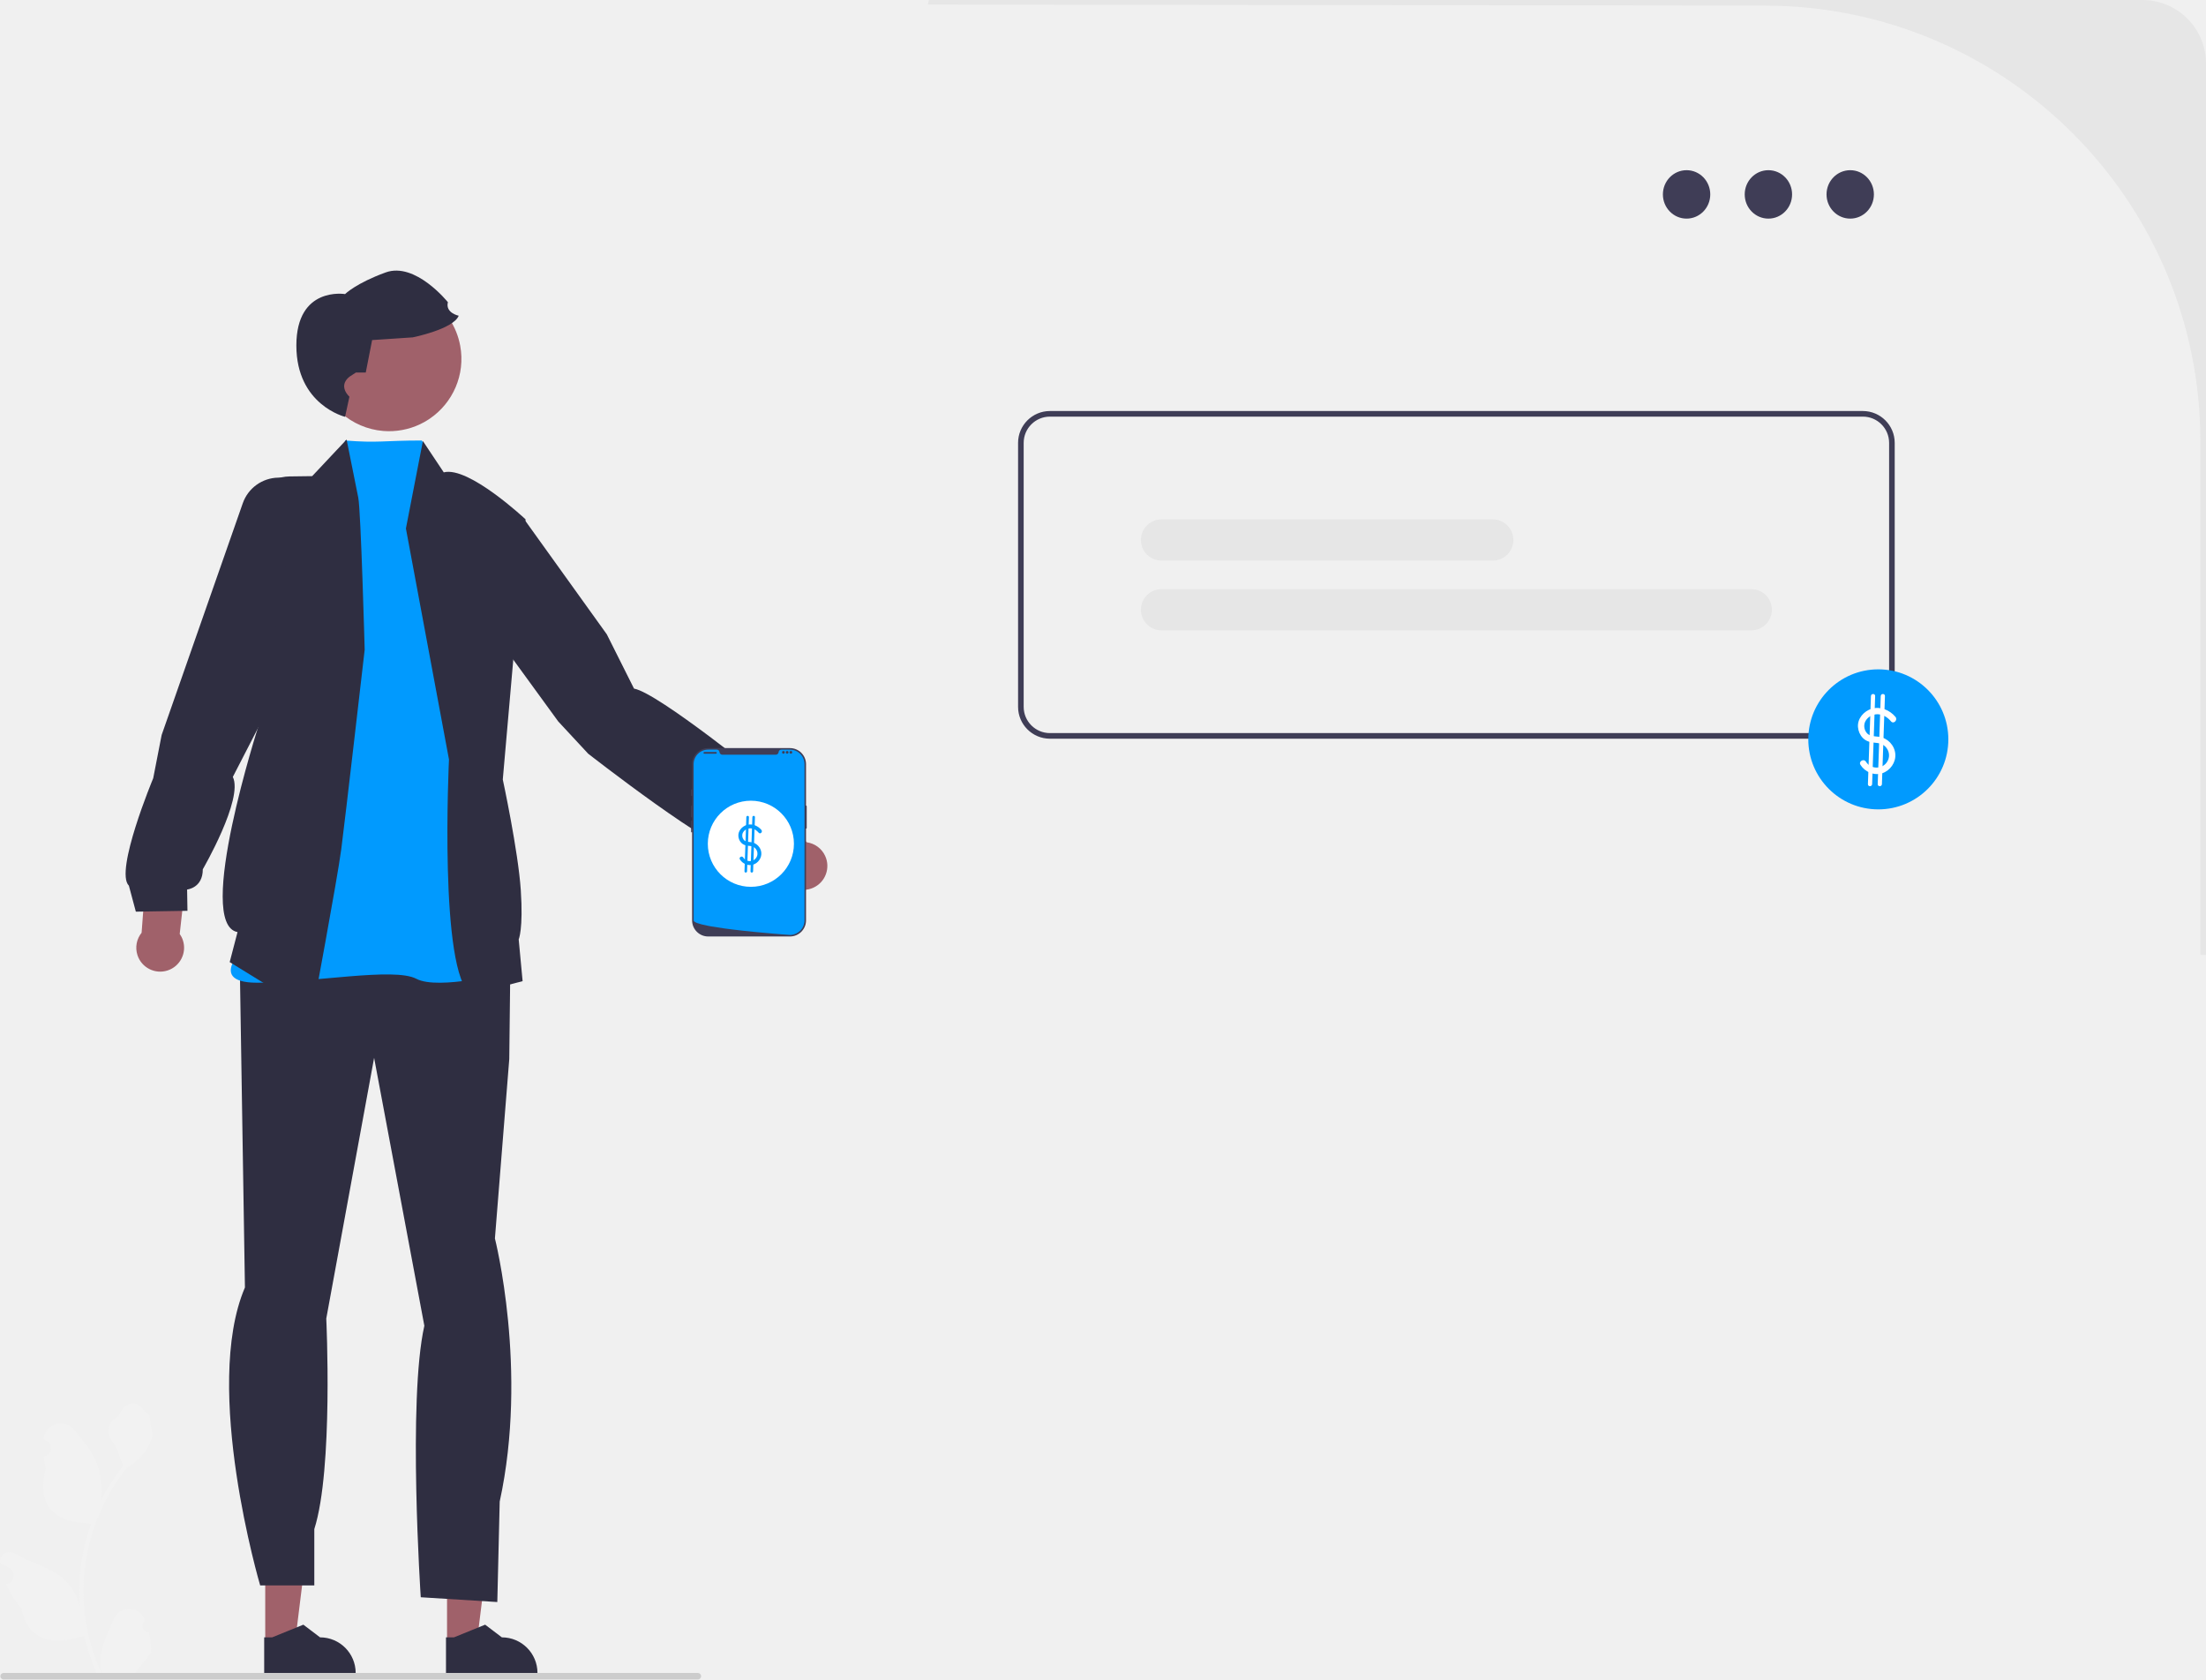
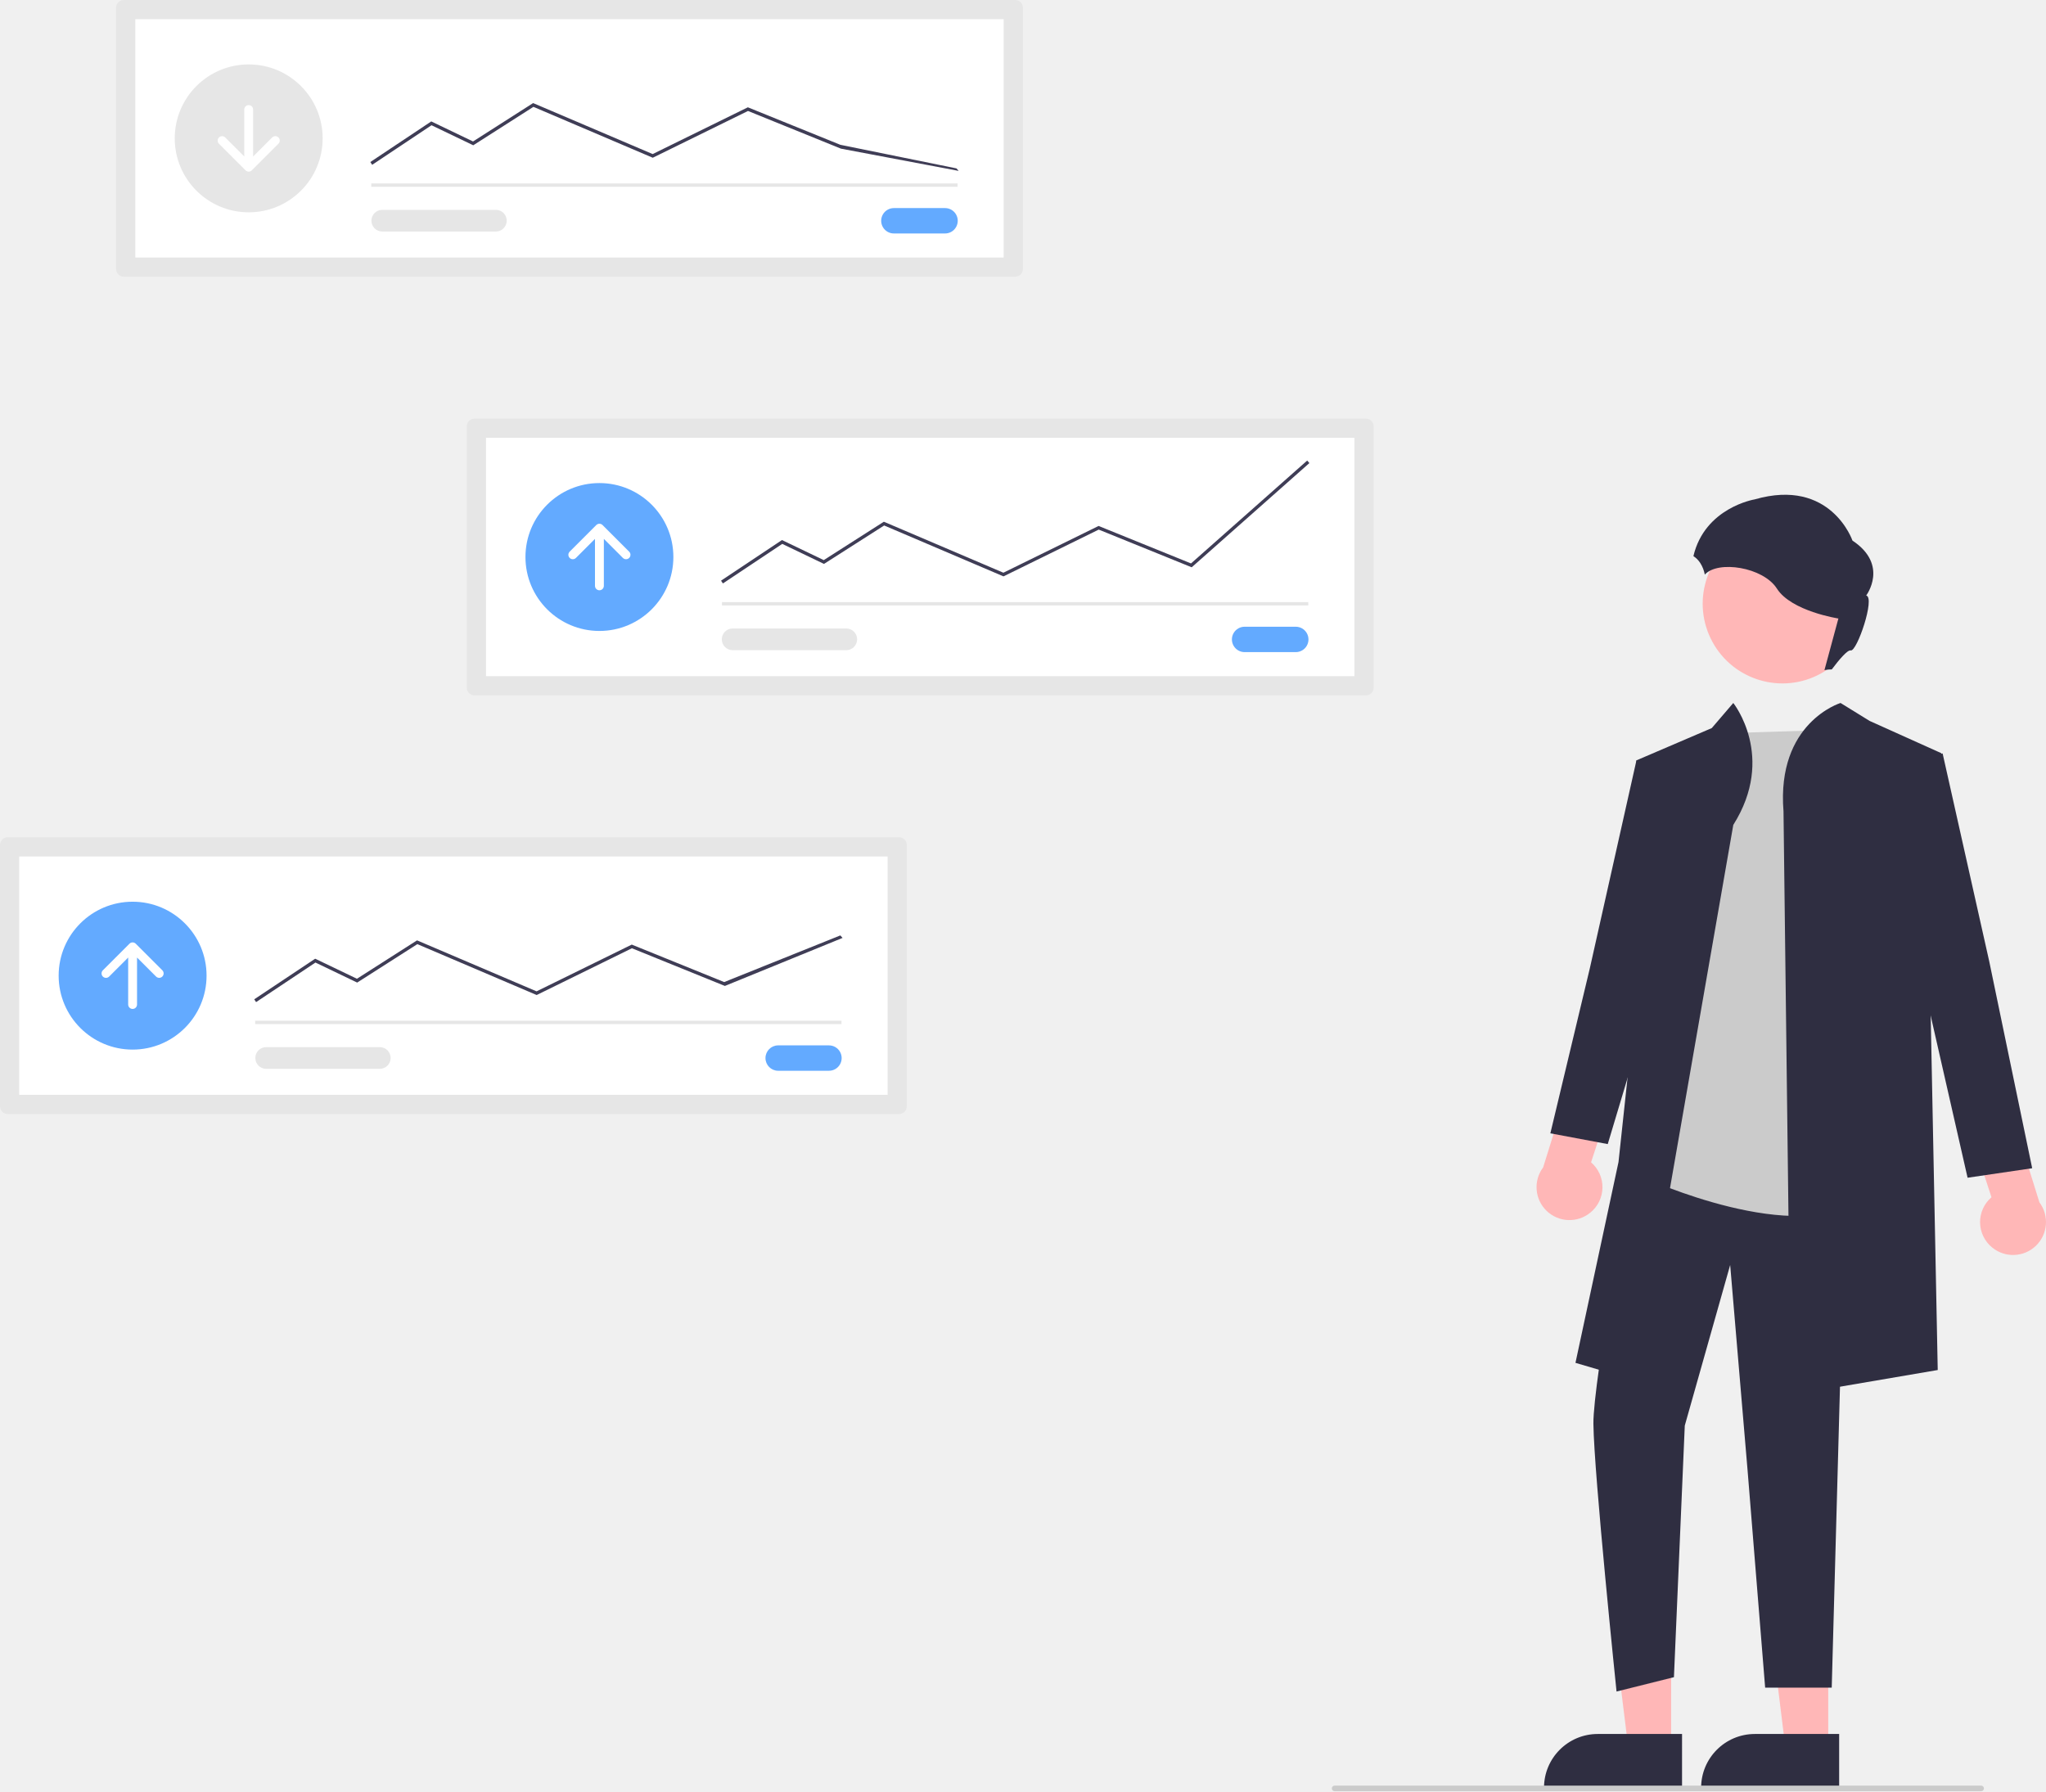
- <svg xmlns="http://www.w3.org/2000/svg" width="804.906" height="612.823" viewBox="0 0 804.906 612.823">
-   <g>
-     <path d="M338.914,0l-.372,1.672,305.229,.372c87.864,0,159.091,71.227,159.091,159.091v187.337h2.044V23.187C804.906,10.381,794.525,0,781.719,0H338.914Z" fill="#e6e6e6" />
-     <ellipse cx="675.091" cy="70.936" rx="8.642" ry="8.835" fill="#3f3d56" />
-     <ellipse cx="645.238" cy="70.936" rx="8.642" ry="8.835" fill="#3f3d56" />
-     <ellipse cx="615.384" cy="70.936" rx="8.642" ry="8.835" fill="#3f3d56" />
-     <g>
-       <path d="M544.666,204.554h-120.865c-4.146,0-7.52-3.374-7.52-7.52s3.374-7.52,7.52-7.52h120.865c4.146,0,7.52,3.374,7.52,7.52s-3.374,7.52-7.52,7.52Z" fill="#e6e6e6" />
-       <path d="M638.99,230.006h-215.189c-4.146,0-7.52-3.374-7.52-7.52s3.374-7.52,7.52-7.52h215.189c4.146,0,7.52,3.374,7.52,7.52s-3.374,7.52-7.52,7.52Z" fill="#e6e6e6" />
-     </g>
-     <path d="M679.711,269.542H383.081c-6.404,0-11.614-5.21-11.614-11.614v-96.335c0-6.404,5.21-11.614,11.614-11.614h296.63c6.404,0,11.614,5.21,11.614,11.614v96.335c0,6.404-5.21,11.614-11.614,11.614Zm-296.63-117.52c-5.277,0-9.57,4.293-9.57,9.57v96.335c0,5.277,4.293,9.57,9.57,9.57h296.63c5.277,0,9.57-4.293,9.57-9.57v-96.335c0-5.277-4.293-9.57-9.57-9.57H383.081Z" fill="#3f3d56" />
-     <g>
-       <circle cx="685.343" cy="269.785" r="25.548" fill="#019afe" />
-       <path d="M691.602,261.591c-2.044-2.465-5.455-3.92-8.625-2.993-2.903,.849-5.32,3.598-5.049,6.735,.126,1.456,.719,2.855,1.739,3.912,1.152,1.194,2.62,1.606,4.231,1.742,1.719,.145,3.194,.401,4.338,1.817,.995,1.232,1.306,2.865,.736,4.355-1.355,3.539-6.149,3.952-8.153,.769-.787-1.249-2.777-.097-1.985,1.161,1.634,2.595,4.956,4.024,7.942,3.053,2.904-.944,5.037-3.955,4.767-7.035-.28-3.198-2.827-5.834-5.991-6.267-1.667-.228-3.411-.046-4.538-1.537-.881-1.166-1.07-2.777-.404-4.084,.813-1.594,2.581-2.596,4.351-2.6,2.009-.004,3.765,1.091,5.015,2.599,.945,1.14,2.564-.494,1.626-1.626h0Z" fill="#fff" />
-       <path d="M682.655,253.977l-1.105,32.158c-.034,.987,1.499,.985,1.533,0l1.105-32.158c.034-.987-1.499-.985-1.533,0h0Z" fill="#fff" />
-       <path d="M686.23,253.977l-1.105,32.158c-.034,.987,1.499,.985,1.533,0l1.105-32.158c.034-.987-1.499-.985-1.533,0h0Z" fill="#fff" />
-     </g>
-   </g>
-   <g>
-     <g>
-       <polygon points="96.777 599.545 107.631 599.544 112.795 557.676 96.775 557.677 96.777 599.545" fill="#a0616a" />
-       <path d="M96.395,610.869l33.379-.001v-.422c-0-7.175-5.817-12.992-12.992-12.992h-.001l-6.097-4.626-11.376,4.626-2.914,0,.001,13.415Z" fill="#2f2e41" />
-     </g>
-     <g>
-       <polygon points="163.112 599.545 173.966 599.544 179.13 557.676 163.109 557.677 163.112 599.545" fill="#a0616a" />
-       <path d="M162.729,610.869l33.379-.001v-.422c-0-7.175-5.817-12.992-12.992-12.992h-.001l-6.097-4.626-11.376,4.626-2.914,0,.001,13.415Z" fill="#2f2e41" />
-     </g>
-     <path d="M87.188,333.194l99.265-2.76-.636,56.002-5.237,65.462s12.22,48.005,1.746,96.011l-.873,36.659-27.93-1.746s-4.801-72.008,1.309-99.066l-18.329-97.757-17.457,95.138s2.618,54.988-4.364,76.809v20.566h-19.749s-21.274-72.063-5.563-108.722l-2.182-136.597Z" fill="#2f2e41" />
-     <path d="M158.585,170.457s-2.679-6.721-4.679-9.721c-14,0-15.779,.962-28,0l-33.924,182.131s-18.65,15.717,1.829,15.717,50.008-5.715,58.105-1.429,33.815-2.381,33.815-2.381l-27.147-184.317Z" fill="#019afe" />
-     <path d="M126.465,160.375l-12.559,13.361-8.294,.11c-7.671,.101-13.819,6.38-13.76,14.052l2.601,76.537s-23.503,72.811-7.786,75.669l-2.858,10.954,30.149,18.575s9.144-48.912,10.573-59.866,8.53-72.687,8.53-72.687c0,0-1.386-50.783-2.338-55.487l-4.258-21.217Z" fill="#2f2e41" />
-     <path d="M154.299,160.932l-6.192,31.91,15.717,84.3s-3.81,78.108,8.097,85.729l18.764-4.858-1.429-15.241s1.715-3.715,.763-18.003c-.953-14.288-6.566-40.334-6.566-40.334l8.313-94.927s-20.798-19.527-29.848-17.146l-7.62-11.43Z" fill="#2f2e41" />
-     <g>
-       <path d="M51.667,340.345l1.937-25.983,14.997-.965-3.025,27.398c.485,.688,.879,1.457,1.156,2.299,1.506,4.575-.983,9.505-5.558,11.01-4.575,1.506-9.505-.983-11.01-5.558-.96-2.918-.291-5.976,1.503-8.202Z" fill="#a0616a" />
-       <path d="M109.417,174.158l-7.901,.131c-5.84,.097-11.001,3.823-12.931,9.335l-29.607,84.572-3.073,15.77s-14.203,34.055-8.878,39.207l2.539,9.485,18.833-.312-.129-7.771s5.751-.54,5.723-7.386c0,0,14.904-25.671,10.96-33.703l10.153-19.698,14.309-89.629Z" fill="#2f2e41" />
-     </g>
-     <g>
-       <path d="M294.395,307.348l-19.112-17.708-11.639,9.507,20.873,18.003c.114,.834,.349,1.666,.719,2.47,2.013,4.376,7.192,6.291,11.568,4.278,4.376-2.013,6.291-7.192,4.278-11.568-1.284-2.791-3.856-4.574-6.686-4.982Z" fill="#a0616a" />
-       <path d="M179.693,180.077l-9.586,37.031,33.572,46.137,10.931,11.775s47.077,36.779,54.377,35.512l9.159,3.538,10.845-15.4-6.355-4.475s2.952-4.964-2.595-8.976c0,0-39.889-32.405-48.703-33.952l-9.932-19.81-30.35-42.279-11.361-9.101Z" fill="#2f2e41" />
-     </g>
-     <path d="M156.851,152.737c-.131,.105-.253,.184-.385,.262-1.014,.673-2.072,1.276-3.182,1.792-.018,.018-.044,.026-.07,.035-2.002,.944-4.161,1.652-6.442,2.072-2.334,.428-4.65,.542-6.905,.358-11.617-.918-21.616-9.51-23.836-21.511-.743-4.003-.533-7.954,.454-11.634,2.561-9.51,10.367-17.185,20.698-19.099,14.326-2.648,28.084,6.818,30.733,21.144,1.958,10.594-2.71,20.882-11.066,26.581Z" fill="#a0616a" />
-     <path d="M125.907,152.093l1.591-7.349s-4.332-3.77,0-7.276l2.357-1.531h3.599l2.324-11.848,14.809-.987s14.809-2.962,16.784-7.898c0,0-4.936-.987-3.949-4.936,0,0-11.848-14.809-22.708-10.86-10.86,3.949-14.809,7.898-14.809,7.898,0,0-17.771-2.962-17.771,18.759s17.772,26.03,17.772,26.03Z" fill="#2f2e41" />
-     <g>
-       <path d="M288.231,341.713h-29.836c-3.235,0-5.866-2.632-5.866-5.866v-57.011c0-3.235,2.632-5.866,5.866-5.866h29.836c3.235,0,5.866,2.632,5.866,5.866v57.011c0,3.235-2.632,5.866-5.866,5.866Z" fill="#3f3d56" />
-       <path d="M294.097,293.94c-.137,0-.248,.111-.248,.248v7.941c0,.137,.111,.248,.248,.248s.248-.111,.248-.248v-7.941c0-.137-.111-.248-.248-.248Z" fill="#3f3d56" />
-       <path d="M293.539,278.836v57.01c0,2.816-2.191,5.119-4.962,5.297h-.001c-.041,.002-.082,.005-.124,.006-.073,.004-.146,.005-.221,.005,0,0-.273-.02-.772-.057-.504-.037-1.237-.093-2.152-.166-.274-.021-.563-.045-.869-.069-.608-.05-1.276-.104-1.992-.166-.285-.024-.581-.05-.882-.076-1.541-.133-3.267-.288-5.088-.464-.308-.029-.618-.058-.931-.089-.082-.009-.165-.016-.248-.025-1.298-.128-2.632-.266-3.971-.412-.083-.009-.166-.017-.248-.026-2.307-.254-4.622-.531-6.789-.829-1.666-.228-3.245-.469-4.662-.718-.462-.082-.906-.164-1.33-.247-.083-.016-.166-.032-.248-.05-2.999-.601-4.963-1.248-4.963-1.913v-57.01c0-2.932,2.376-5.308,5.308-5.308h3.169c.506,0,.913,.395,.957,.9,.004,.034,.007,.067,.014,.101,.092,.508,.557,.861,1.073,.861h19.409c.516,0,.982-.354,1.073-.861,.006-.034,.01-.067,.014-.101,.043-.505,.45-.9,.957-.9h3.169c2.932,0,5.308,2.376,5.308,5.308Z" fill="#019afe" />
-       <path d="M252.405,287.984c-.137,0-.248,.111-.248,.248v1.985c0,.137,.111,.248,.248,.248s.248-.111,.248-.248v-1.985c0-.137-.111-.248-.248-.248Z" fill="#3f3d56" />
-       <path d="M252.405,293.94c-.137,0-.248,.111-.248,.248v3.847c0,.137,.111,.248,.248,.248s.248-.111,.248-.248v-3.847c0-.137-.111-.248-.248-.248Z" fill="#3f3d56" />
-       <path d="M252.405,299.399c-.137,0-.248,.111-.248,.248v3.847c0,.137,.111,.248,.248,.248s.248-.111,.248-.248v-3.847c0-.137-.111-.248-.248-.248Z" fill="#3f3d56" />
-       <rect x="256.686" y="274.396" width="4.839" height=".62" rx=".31" ry=".31" fill="#3f3d56" />
-       <circle cx="285.846" cy="274.52" r=".496" fill="#3f3d56" />
-       <circle cx="287.211" cy="274.52" r=".496" fill="#3f3d56" />
-       <circle cx="288.576" cy="274.52" r=".496" fill="#3f3d56" />
-     </g>
-     <g>
-       <circle cx="273.973" cy="307.882" r="15.711" fill="#fff" />
-       <path d="M277.822,302.843c-1.257-1.516-3.355-2.41-5.304-1.841-1.785,.522-3.271,2.213-3.105,4.142,.077,.895,.442,1.756,1.069,2.406,.708,.734,1.611,.988,2.602,1.071,1.057,.089,1.964,.246,2.668,1.117,.612,.757,.803,1.762,.453,2.678-.833,2.177-3.781,2.43-5.014,.473-.484-.768-1.708-.059-1.221,.714,1.005,1.596,3.048,2.474,4.884,1.878,1.786-.58,3.098-2.432,2.932-4.326-.172-1.967-1.738-3.588-3.684-3.854-1.025-.14-2.097-.028-2.791-.945-.542-.717-.658-1.708-.249-2.511,.5-.98,1.587-1.597,2.675-1.599,1.236-.002,2.315,.671,3.084,1.598,.581,.701,1.577-.304,1-1h0Z" fill="#019afe" />
-       <path d="M272.32,298.161l-.679,19.776c-.021,.607,.922,.606,.943,0l.679-19.776c.021-.607-.922-.606-.943,0h0Z" fill="#019afe" />
-       <path d="M274.519,298.161l-.679,19.776c-.021,.607,.922,.606,.943,0l.679-19.776c.021-.607-.922-.606-.943,0h0Z" fill="#019afe" />
-     </g>
-   </g>
-   <path d="M54.259,595.49c-2.066,.129-3.208-2.437-1.645-3.933l.155-.618c-.02-.05-.041-.099-.062-.148-2.089-4.982-9.17-4.947-11.241,.042-1.839,4.428-4.179,8.864-4.756,13.546-.258,2.067-.142,4.172,.316,6.2-4.308-9.411-6.575-19.687-6.575-30.021,0-2.597,.142-5.193,.433-7.783,.239-2.119,.568-4.224,.995-6.31,2.306-11.277,7.299-22.018,14.5-30.99,3.462-1.892,6.349-4.851,8.093-8.397,.626-1.279,1.117-2.655,1.35-4.056-.394,.052-1.486-5.949-1.188-6.317-.549-.833-1.532-1.247-2.131-2.06-2.982-4.043-7.091-3.337-9.236,2.157-4.582,2.313-4.627,6.148-1.815,9.837,1.789,2.347,2.035,5.522,3.604,8.035-.162,.207-.329,.407-.491,.614-2.961,3.798-5.522,7.88-7.681,12.169,.61-4.766-.291-10.508-1.826-14.21-1.748-4.217-5.025-7.769-7.91-11.415-3.466-4.379-10.573-2.468-11.184,3.083-.006,.054-.012,.107-.017,.161,.429,.242,.848,.499,1.259,.77,2.339,1.547,1.531,5.174-1.241,5.602l-.063,.01c.155,1.544,.42,3.074,.807,4.579-3.702,14.316,4.29,19.53,15.701,19.764,.252,.129,.497,.258,.749,.381-1.156,3.255-2.08,6.594-2.764,9.979-.614,2.99-1.04,6.013-1.279,9.049-.297,3.83-.271,7.68,.052,11.503l-.019-.136c-.82-4.211-3.107-8.145-6.427-10.87-4.946-4.063-11.933-5.559-17.268-8.824-2.568-1.572-5.859,.459-5.411,3.437l.022,.143c.794,.323,1.569,.698,2.319,1.117,.429,.242,.848,.499,1.259,.77,2.339,1.547,1.531,5.174-1.241,5.602l-.063,.01c-.045,.006-.084,.013-.129,.019,1.363,3.236,3.262,6.239,5.639,8.829,2.315,12.497,12.256,13.683,22.89,10.044h.006c1.163,5.064,2.861,10.011,5.044,14.726h18.02c.065-.2,.123-.407,.181-.607-1.666,.103-3.346,.006-4.986-.297,1.337-1.641,2.674-3.294,4.011-4.935,.032-.032,.058-.065,.084-.097,.678-.84,1.363-1.673,2.041-2.512l0-.001c.042-2.578-.267-5.147-.879-7.64l-.001-0Z" fill="#f2f2f2" />
-   <path d="M255.81,611.633c0,.66-.53,1.19-1.19,1.19H1.33c-.66,0-1.19-.53-1.19-1.19,0-.66,.53-1.19,1.19-1.19H254.62c.66,0,1.19,.53,1.19,1.19Z" fill="#ccc" />
+ <svg xmlns="http://www.w3.org/2000/svg" data-name="Layer 1" width="727.893" height="637.36" viewBox="0 0 727.893 637.36">
+   <path id="a9fff5a8-4449-4722-8691-2681997674a8-130" data-name="fc914514-1042-4f3e-9382-2a2bd3a05a2f" d="M280.079,131.32a2.73,2.73,0,0,0-2.727,2.727v93.012a2.73,2.73,0,0,0,2.727,2.727h317.156a2.73,2.73,0,0,0,2.727-2.727V134.047a2.73,2.73,0,0,0-2.727-2.727Z" transform="translate(-236.0534 -131.32)" fill="#e6e6e6" />
+   <path id="ef08fdaa-4829-440e-93ff-da8e736c3be7-131" data-name="fc60a940-5b5f-47e1-886f-8b9349204f05" d="M284.185,222.953h308.942v-84.8h-308.942Z" transform="translate(-236.0534 -131.32)" fill="#fff" />
+   <path id="f7452840-914d-46a1-ae61-ea1c2fc2d2a5-132" data-name="b37dca77-34e7-4938-924b-74ea49a8e34b" d="M554.131,205.36a4.518,4.518,0,1,0,0,9.035h18.069a4.518,4.518,0,1,0,0-9.035Z" transform="translate(-236.0534 -131.32)" fill="#63aaff" />
+   <rect id="b2c9f911-15af-4e19-9f72-89a224d6cf2b" data-name="a114a1b8-363a-4115-bcea-0275bda15cb1" x="132.077" y="65.278" width="208.588" height="1.189" fill="#e6e6e6" />
+   <circle id="a570d7cb-c53f-47e1-9372-81d6b1f4b9cc" data-name="fd059875-cd6f-429e-81eb-c199f1a3d666" cx="88.476" cy="49.233" r="26.311" fill="#e6e6e6" />
+   <path id="a3321d5c-167e-43b0-8c0e-18df1c8c5ae5-133" data-name="ad693766-5e26-437f-8d3d-58ce33ee9e84" d="M368.462,189.961l-.659-.989,21.675-14.45,14.863,7.135,21.379-13.659.289.123,42.24,18.019,33.867-16.637,32.887,13.333,41.323,8.4.788.89-41.875-7.911-33.077-13.411-33.88,16.642-42.452-18.109-21.408,13.677-14.85-7.128Z" transform="translate(-236.0534 -131.32)" fill="#3f3d56" />
+   <path id="f7b9bcea-10c4-4c80-b4a6-3d8e323f573e-134" data-name="ff424c2d-4733-4249-9b35-4eb43ebe2556" d="M371.993,205.983a3.863,3.863,0,0,0,0,7.725h40.41a3.863,3.863,0,0,0,.124-7.725q-.062-.001-.124,0Z" transform="translate(-236.0534 -131.32)" fill="#e6e6e6" />
+   <path d="M335.113,180.226a1.578,1.578,0,0,0-2.231-0l-0.0 0L326.107,187V170.296a1.578,1.578,0,0,0-3.156,0V187l-6.774-6.774a1.578,1.578,0,0,0-2.237,2.226l.006.006,9.468,9.468a1.578,1.578,0,0,0,2.232,0l9.468-9.468A1.578,1.578,0,0,0,335.113,180.226Z" transform="translate(-236.0534 -131.32)" fill="#fff" />
+   <path id="f7c5b60e-33a7-4042-9d2c-5c8c9116b84c-135" data-name="ebf544e0-cedc-491d-9ace-ce79788cc3b4" d="M404.854,280.283a2.73,2.73,0,0,0-2.727,2.727v93.012a2.73,2.73,0,0,0,2.727,2.727h317.157a2.73,2.73,0,0,0,2.727-2.727V283.01a2.73,2.73,0,0,0-2.727-2.727Z" transform="translate(-236.0534 -131.32)" fill="#e6e6e6" />
+   <path id="a8273e4e-93d2-47bb-9b17-df51a96534af-136" data-name="f05ecdaf-6a8f-49c4-b8a7-f7e5ce9efcf7" d="M408.961,371.916h308.943v-84.8h-308.943Z" transform="translate(-236.0534 -131.32)" fill="#fff" />
+   <path id="a87d1795-16f3-4774-9768-c375c1bdbb9e-137" data-name="a9f7bc9d-00a6-4157-bba1-ffc7ec111a68" d="M678.907,354.325a4.518,4.518,0,1,0,0,9.035H696.975a4.518,4.518,0,1,0,0-9.035H678.907Z" transform="translate(-236.0534 -131.32)" fill="#63aaff" />
+   <rect id="b60d1a48-178f-4eb5-a9a3-9e4316169c72" data-name="a15d3d52-efbb-4636-8d15-228635c5d6e5" x="256.853" y="214.242" width="208.588" height="1.189" fill="#e6e6e6" />
+   <circle id="f066d7d6-19fd-468d-830f-1318b53822b2" data-name="e4ee77d8-efe6-4a2a-a3ed-71b8f3ee957e" cx="213.251" cy="198.197" r="26.311" fill="#63aaff" />
+   <path id="fcead4ff-5625-4c61-90c0-6a9c2def1900-138" data-name="fc1c89ac-2b6e-4831-b128-0ac2ab1fa850" d="M493.236,338.925l-.66-.989,21.675-14.45,14.864,7.135,21.379-13.659.289.123,42.239,18.019,33.868-16.637,32.887,13.332,41.323-36.6.788.89-41.875,37.086-33.077-13.41-33.879,16.642-42.452-18.109-21.408,13.677-14.846-7.125Z" transform="translate(-236.0534 -131.32)" fill="#3f3d56" />
+   <path id="b25442e4-8332-4a87-9c30-01930e0b437c-139" data-name="bd690ac4-3df0-4871-95d5-adaa934b7c24" d="M496.769,354.946a3.863,3.863,0,1,0-.126,7.725h0q.063.001.126,0h40.41a3.863,3.863,0,0,0,0-7.725Z" transform="translate(-236.0534 -131.32)" fill="#e6e6e6" />
+   <path d="M438.721,329.844a1.578,1.578,0,0,0,2.231 0l0-0,6.774-6.774v16.704a1.578,1.578,0,1,0,3.156,0V323.07l6.774,6.774a1.578,1.578,0,1,0,2.232-2.232l-9.468-9.468a1.578,1.578,0,0,0-2.232,0l-9.468,9.468a1.578,1.578,0,0,0,0,2.232Z" transform="translate(-236.0534 -131.32)" fill="#fff" />
+   <path id="f3e6157c-e0fb-4525-9ebd-9efe95b1618f-140" data-name="b1a491a7-739b-4f1f-bff8-dbf70f6892c8" d="M238.78,429.247a2.73,2.73,0,0,0-2.727,2.727v93.012a2.73,2.73,0,0,0,2.727,2.727h317.156a2.73,2.73,0,0,0,2.727-2.727V431.974a2.73,2.73,0,0,0-2.727-2.727Z" transform="translate(-236.0534 -131.32)" fill="#e6e6e6" />
+   <path id="b96defd0-9a2c-4c45-aa8c-b5fd1840c319-141" data-name="acd48b1a-d10a-4276-b388-f016adebff0c" d="M242.887,520.88h308.943v-84.8h-308.943Z" transform="translate(-236.0534 -131.32)" fill="#fff" />
+   <path id="a2204f79-048d-45a5-9dbf-3ca685e385ac-142" data-name="bed21912-b6c9-41df-a59b-963435bac71a" d="M512.832,503.288a4.518,4.518,0,0,0,0,9.035h18.069a4.518,4.518,0,1,0,0-9.035Z" transform="translate(-236.0534 -131.32)" fill="#63aaff" />
+   <rect id="ece8f467-8c57-41a5-b787-946f11f73852" data-name="a26455fb-834b-4368-afb2-80d86a75d46a" x="90.778" y="363.206" width="208.588" height="1.189" fill="#e6e6e6" />
+   <circle id="acd23665-8915-4d62-9edc-4433a6bf124b" data-name="f17c58cd-37a1-42e1-9e5f-26c2ec8825b4" cx="47.177" cy="347.16" r="26.311" fill="#63aaff" />
+   <path id="b2ebcab4-d8cf-428d-87b9-c73daac40ac9-143" data-name="b803193f-4714-40c6-8606-08b9dea6d22d" d="M327.161,487.889l-.659-.989,21.675-14.451,14.863,7.135,21.38-13.663,42.528,18.141,33.867-16.637,32.883,13.337,41.323-16.6.788.89-41.87,17.089-33.077-13.41-33.879,16.642-42.452-18.109-21.407,13.678-14.85-7.128Z" transform="translate(-236.0534 -131.32)" fill="#3f3d56" />
+   <path id="aca123b7-0fc2-4f3d-89c1-779a89955e8d-144" data-name="b19b31b4-3a52-4fc9-8ed4-dc6729deb0ed" d="M330.694,503.909a3.863,3.863,0,0,0,0,7.725h40.41a3.863,3.863,0,1,0,.126-7.725q-.063-.001-.126,0Z" transform="translate(-236.0534 -131.32)" fill="#e6e6e6" />
+   <path d="M272.647,478.807a1.578,1.578,0,0,0,2.231 0l0-0,6.774-6.774v16.704a1.578,1.578,0,0,0,3.156.01V472.033l6.774,6.774a1.578,1.578,0,0,0,2.237-2.226l-.006-.006-9.468-9.468a1.578,1.578,0,0,0-2.232,0l-9.468,9.468A1.578,1.578,0,0,0,272.647,478.807Z" transform="translate(-236.0534 -131.32)" fill="#fff" />
+   <polygon points="650.421 621.963 635.192 621.962 627.948 563.225 650.423 563.226 650.421 621.963" fill="#ffb7b7" />
+   <path d="M890.358,768.045l-49.102-.002v-.621a19.113,19.113,0,0,1,19.112-19.112h.001l29.99.001Z" transform="translate(-236.0534 -131.32)" fill="#2f2e41" />
+   <polygon points="594.525 621.963 579.297 621.962 572.052 563.225 594.528 563.226 594.525 621.963" fill="#ffb7b7" />
+   <path d="M834.462,768.045l-49.102-.002v-.621a19.113,19.113,0,0,1,19.112-19.112h.001l29.99.001Z" transform="translate(-236.0534 -131.32)" fill="#2f2e41" />
+   <path d="M801.876,562.766a11.647,11.647,0,0,0,.22-17.859l8.277-25.297-14.146-8.779L785.04,546.719A11.711,11.711,0,0,0,801.876,562.766Z" transform="translate(-236.0534 -131.32)" fill="#ffb7b7" />
+   <path d="M816.966,546.066s-14.214,76.941-14.037,91.876c.214,18.023,8.233,95.263,8.233,95.263l20.417-5.104,3.859-89.526,16.148-57.138,6.211,73.285,6.234,77.09H887.717L893.022,538.41,815.69,535.858Z" transform="translate(-236.0534 -131.32)" fill="#2f2e41" />
+   <path d="M887.787,391.025l-40.834,1.276-25.521,158.231s54.232,24.883,77.201,7.018S887.787,391.025,887.787,391.025Z" transform="translate(-236.0534 -131.32)" fill="#cbcbcb" />
+   <path d="M852.696,424.841,818.242,622.63l-21.693-6.38,15.313-71.459,7.656-71.459L818.242,401.872l26.797-11.485,7.656-8.932S868.008,400.596,852.696,424.841Z" transform="translate(-236.0534 -131.32)" fill="#2f2e41" />
+   <path d="M870.56,420.013l2.552,207.721,52.318-8.932L921.603,426.117l5.104-26.797-25.521-11.485L890.852,381.455S868.008,388.388,870.56,420.013Z" transform="translate(-236.0534 -131.32)" fill="#2f2e41" />
+   <polygon points="593.673 274.38 582.189 270.552 565.6 344.563 551.563 403.262 571.98 407.09 591.121 343.287 593.673 274.38" fill="#2f2e41" />
+   <path d="M944.771,575.187a11.647,11.647,0,0,1-.22-17.859l-8.277-25.297,14.146-8.779,11.187,35.888a11.711,11.711,0,0,1-16.835,16.047Z" transform="translate(-236.0534 -131.32)" fill="#ffb7b7" />
+   <polygon points="679.625 271.896 691.109 268.068 707.698 342.079 722.977 415.683 699.997 419.064 682.177 340.803 679.625 271.896" fill="#2f2e41" />
+   <circle cx="870.173" cy="346.132" r="28.362" transform="translate(-295.4432 328.4842) rotate(-28.66322)" fill="#ffb7b7" />
+   <path d="M940.867,768.68h-230a1,1,0,0,1,0-2h230a1,1,0,0,1,0,2Z" transform="translate(-236.0534 -131.32)" fill="#cbcbcb" />
+   <path d="M860.283,309.019c27.113-7.819,34.81,14.654,34.81,14.654,13.069,8.671,4.887,19.541,4.887,19.541,3.298.733-3.296,20.03-5.495,19.542-1.173-.261-4.19,3.34-6.748,6.755a13.541,13.541,0,0,0-2.614.251l4.964-18.365s-16.733-2.564-21.863-10.624c-4.908-7.712-21.066-10.146-25.664-4.995a11.627,11.627,0,0,0-1.64-4.164,8.319,8.319,0,0,0-2.411-2.417C842.574,311.919,860.283,309.019,860.283,309.019Z" transform="translate(-236.0534 -131.32)" fill="#2f2e41" />
</svg>
